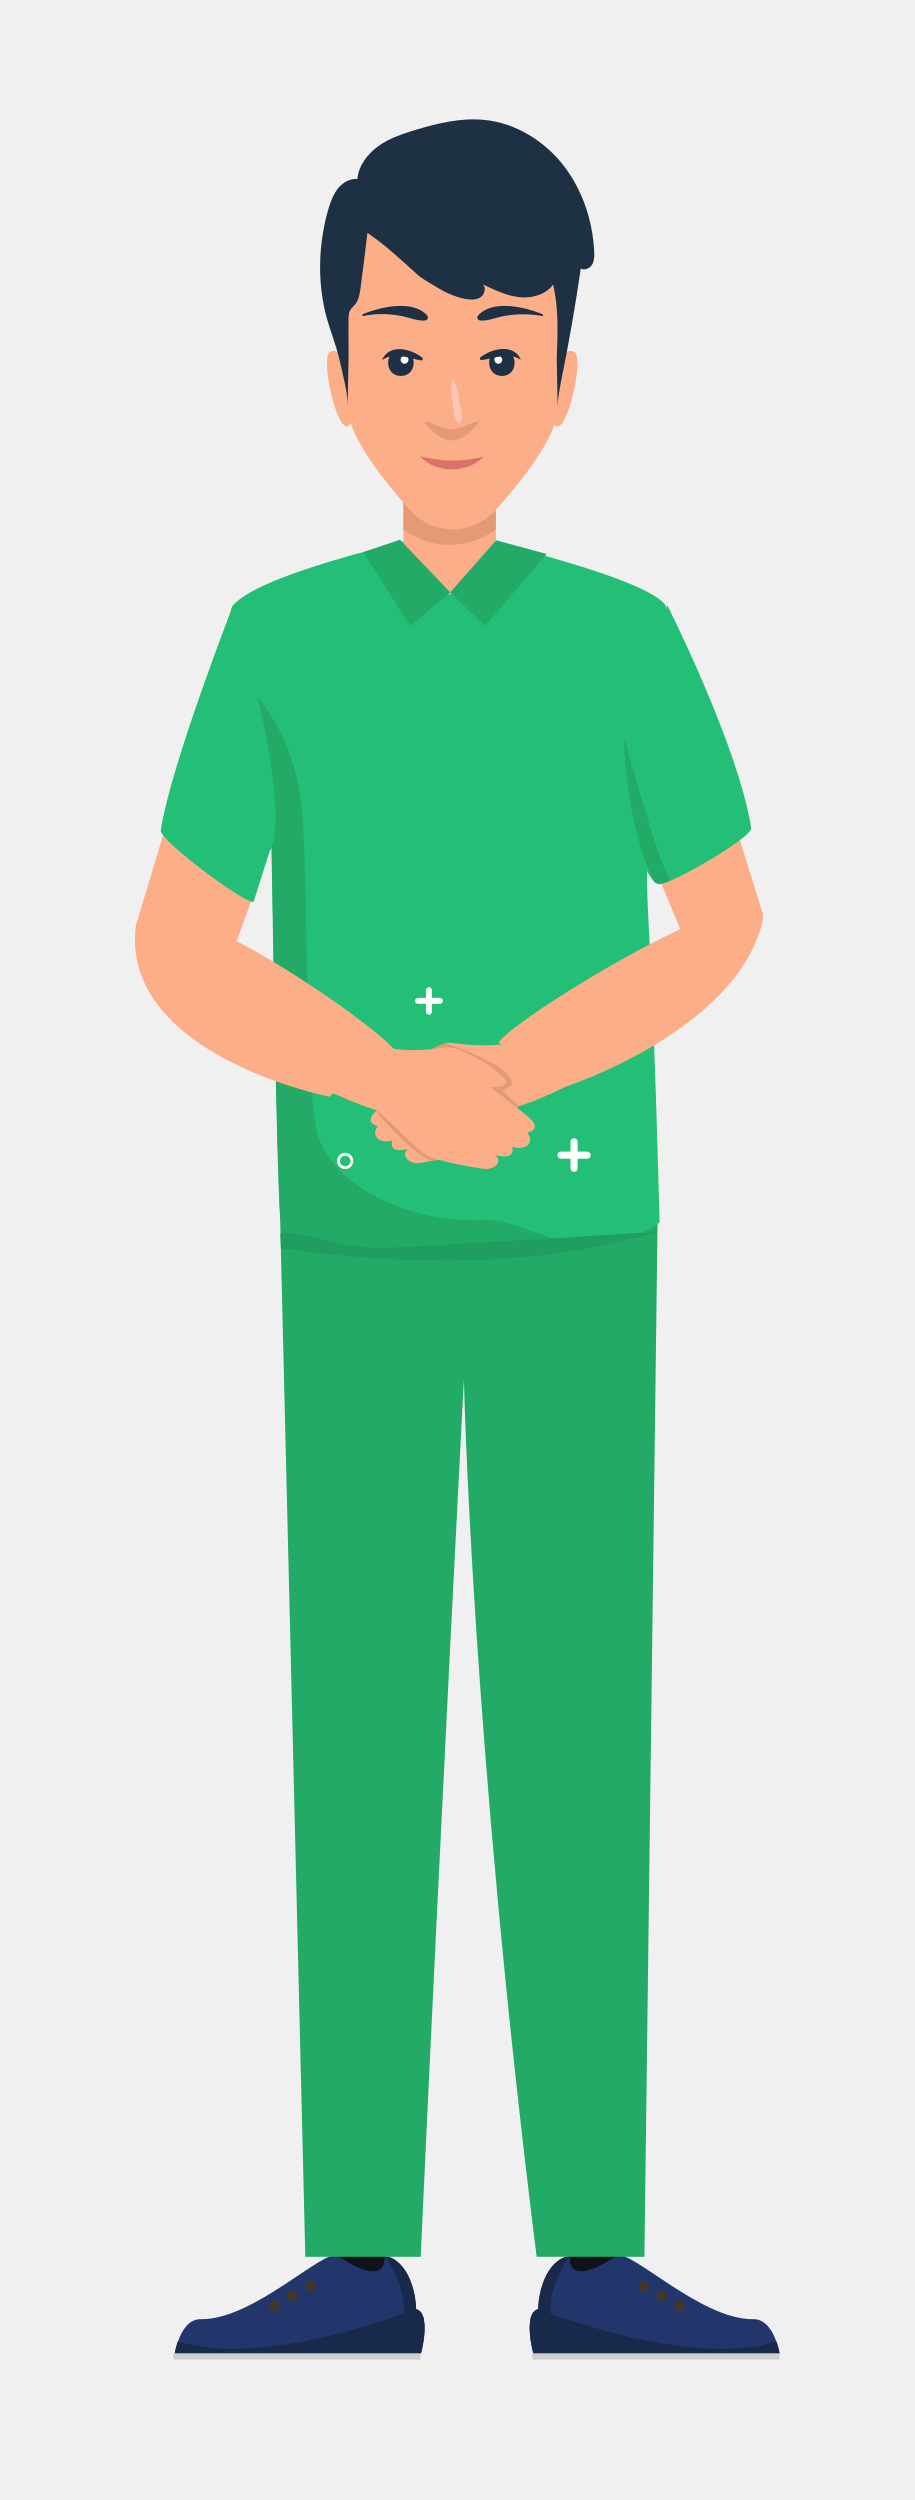
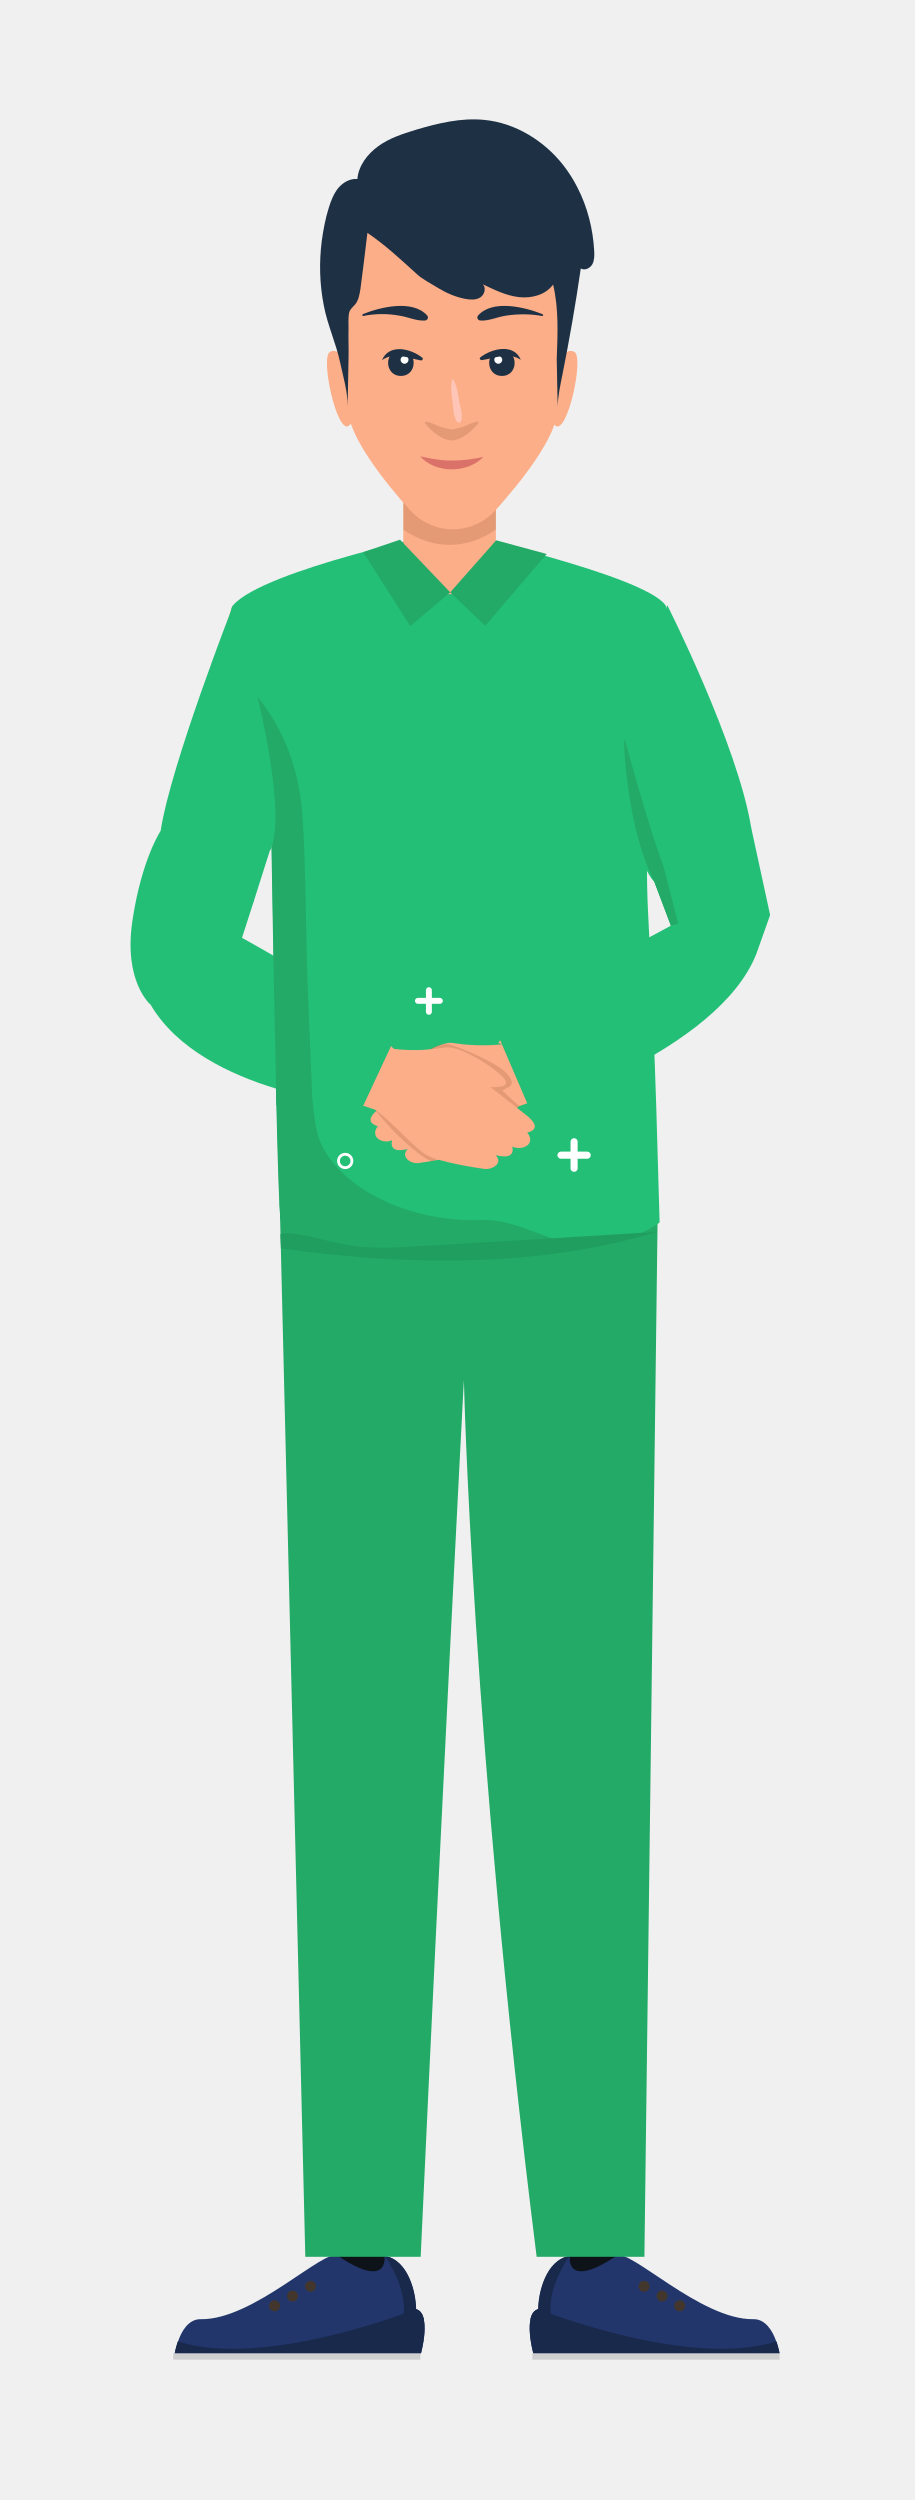
<svg xmlns="http://www.w3.org/2000/svg" version="1.1" id="Layer_1" x="0px" y="0px" viewBox="0 0 300.5 821.3" style="enable-background:new 0 0 300.5 821.3;" xml:space="preserve">
  <style type="text/css">
	.st0{fill:#FCAE88;}
	.st1{fill:#0E131A;}
	.st2{fill:#22366B;}
	.st3{fill:#18294C;}
	.st4{fill:#CFCFCF;}
	.st5{fill:#43362C;}
	.st6{fill:#22AA66;}
	.st7{fill:#24BF77;}
	.st8{opacity:0.32;fill:#B06D4D;enable-background:new    ;}
	.st9{fill:none;stroke:#FFFFFF;stroke-width:2.332;stroke-linecap:round;stroke-linejoin:round;}
	.st10{fill:none;stroke:#FFFFFF;stroke-width:1.941;stroke-linecap:round;stroke-linejoin:round;}
	.st11{fill:none;stroke:#FFFFFF;stroke-width:0.935;stroke-linecap:round;stroke-linejoin:round;}
	.st12{fill:#1E3144;}
	.st13{fill:#FFFFFF;}
	.st14{fill:#DB7269;}
	.st15{fill:#FFC5B6;}
	.st16{fill:#209E5F;}
</style>
  <g id="BACKGROUND">
</g>
  <g id="OBJECT">
    <g>
      <g>
        <polygon class="st0" points="76.2,199.3 44.9,303.2 75.6,315 95.7,259.9    " />
      </g>
    </g>
    <g>
      <g>
        <polygon class="st0" points="219.2,199.3 250.6,300.2 227.9,315.9 205.3,261.4    " />
      </g>
    </g>
    <g id="doctor_23_">
      <g>
        <g>
          <polygon class="st1" points="203.8,756.9 205.2,723.7 187.3,723.7 185.9,756.9     " />
          <g>
            <path class="st2" d="M256.1,773.1h-80.9c0,0-1.9-6.8-0.9-11.1c0.4-1.7,1.1-3,2.6-3.4c0-5.3,2.5-16.1,10.3-17.5l0,0       c-0.1,0.4-1.4,11.2,15.3,0c4.2-2.8,27.7,21.1,45,20.8c4-0.1,6.4,4,7.5,7.3C255.8,771.4,256.1,773.1,256.1,773.1z" />
            <path class="st3" d="M187.1,741.1c-0.2,0.3-9.2,12.9-5.3,22.4c-2.6,0-5.1-0.6-7.6-1.5c0.4-1.7,1.1-3,2.6-3.4       C176.8,753.3,179.3,742.4,187.1,741.1C187.1,741,187.1,741,187.1,741.1z" />
            <rect x="174.9" y="773.1" class="st4" width="81.2" height="2.1" />
            <path class="st3" d="M256.1,773.1h-80.9c0,0-3.6-13.1,1.7-14.5c0,0,49.4,19.8,78.2,10.6C255.8,771.4,256.1,773.1,256.1,773.1z" />
            <g>
              <path class="st5" d="M213.4,751.1c0,1-0.8,1.8-1.8,1.8s-1.8-0.8-1.8-1.8s0.8-1.8,1.8-1.8C212.6,749.3,213.4,750.1,213.4,751.1        z" />
              <path class="st5" d="M219.3,754.3c0,1-0.8,1.8-1.8,1.8s-1.8-0.8-1.8-1.8s0.8-1.8,1.8-1.8C218.4,752.5,219.3,753.3,219.3,754.3        z" />
              <path class="st5" d="M225.1,757.5c0,1-0.8,1.8-1.8,1.8s-1.8-0.8-1.8-1.8s0.8-1.8,1.8-1.8S225.1,756.5,225.1,757.5z" />
            </g>
          </g>
        </g>
        <g>
          <polygon class="st1" points="109.7,756.9 108.3,723.7 126.2,723.7 127.6,756.9     " />
          <g>
            <path class="st2" d="M57.4,773.1h80.9c0,0,1.9-6.8,0.9-11.1c-0.4-1.7-1.1-3-2.6-3.4c0-5.3-2.5-16.1-10.3-17.5l0,0       c0.1,0.4,1.4,11.2-15.3,0c-4.2-2.8-27.7,21.1-45,20.8c-4.1-0.1-6.4,4-7.5,7.3C57.7,771.4,57.4,773.1,57.4,773.1z" />
            <path class="st3" d="M126.4,741.1c0.2,0.3,9.2,12.9,5.3,22.4c2.6,0,5.1-0.6,7.6-1.5c-0.4-1.7-1.1-3-2.6-3.4       C136.7,753.3,134.2,742.4,126.4,741.1C126.4,741,126.4,741,126.4,741.1z" />
            <rect x="56.9" y="773.1" class="st4" width="81.2" height="2.1" />
            <path class="st3" d="M57.4,773.1h80.9c0,0,3.6-13.1-1.7-14.5c0,0-49.4,19.8-78.2,10.6C57.7,771.4,57.4,773.1,57.4,773.1z" />
            <g>
              <path class="st5" d="M100.2,751.1c0,1,0.8,1.8,1.8,1.8s1.8-0.8,1.8-1.8s-0.8-1.8-1.8-1.8S100.2,750.1,100.2,751.1z" />
              <path class="st5" d="M94.3,754.3c0,1,0.8,1.8,1.8,1.8s1.8-0.8,1.8-1.8s-0.8-1.8-1.8-1.8C95.1,752.5,94.3,753.3,94.3,754.3z" />
              <path class="st5" d="M88.4,757.5c0,1,0.8,1.8,1.8,1.8s1.8-0.8,1.8-1.8s-0.8-1.8-1.8-1.8C89.2,755.7,88.4,756.5,88.4,757.5z" />
            </g>
          </g>
        </g>
        <g>
          <path class="st6" d="M91.9,395.2l8.4,346.2h37.9c6.7-146.1,14.2-288.1,14.2-288.1s2.5,117.2,23.9,288.1h35.4l4.4-346.2H91.9z" />
        </g>
      </g>
    </g>
    <path class="st7" d="M216.7,401.6c-20.3,15.5-102.3,13.1-124.5-0.9C90.8,383.6,89,259.9,89,259.9s-17.5-55.4-12.4-61.1   c10.3-11.7,70.7-24.2,70.7-24.2s64.2,14.2,71.3,24.2c3.4,4.9-8.2,52.1-5.7,100.9C215.6,351.4,216.1,384,216.7,401.6z" />
    <g>
      <rect x="132.5" y="158.5" class="st0" width="30.4" height="36.7" />
      <path class="st8" d="M132.5,158.5V174c4.7,3.2,9.8,5,15.2,5s10.5-1.8,15.2-5v-15.5H132.5z" />
    </g>
    <g>
      <g>
        <polygon class="st6" points="147.9,194.6 134.8,205.7 119.3,181.4 131.4,177.3    " />
      </g>
      <g>
        <polygon class="st6" points="147.9,194.6 159.4,205.6 179.6,182 163,177.5    " />
      </g>
    </g>
    <g>
      <path class="st0" d="M232.4,308.1v0.3c0.7,8.9-2.9,17.5-9.7,23.3c-11.6,10-31.3,24.9-52.2,31.7c-5.5,4.2-11.9,12.4-15.5,14.5    s-14.8,3.8-17.5,4.2c-2.7,0.3-6-2.1-3.6-4.6c-4.2,1-5.7-0.2-5.1-2.9c-3.2,1.4-7.4-1.1-4.7-4.6c-1.6-0.6-4.6-1.8,0.4-5.8    c5-4.1,10.7-8.9,10.7-8.9s-6.2,0.5-4.5-2.4s12.9-10.7,17.7-10.3c4.8,0.5,35.2,7.4,73.7-29.8" />
      <path class="st8" d="M140.6,345.2c0,0,3.7-3.1,7.7-1.9s14.6,5.9,17.5,8.7c2.8,2.8,2.8,4.2,1.5,5s-2.3,1.3-2.3,1.3l5.6,5.1l-2.4,2    c0,0-25.1,16.7-26.5,16.1c-4.7-1.9-13.1-10.6-13.1-10.6s-5.1-5.8-5.4-6.2C123,364.3,140.6,345.2,140.6,345.2z" />
      <line class="st9" x1="188.6" y1="375.1" x2="188.6" y2="383.8" />
      <line class="st9" x1="192.9" y1="379.5" x2="184.3" y2="379.5" />
      <line class="st10" x1="140.9" y1="325.3" x2="140.9" y2="332.4" />
      <line class="st10" x1="144.5" y1="328.8" x2="137.3" y2="328.8" />
      <circle class="st11" cx="113.4" cy="381.4" r="2.2" />
      <path class="st0" d="M56.1,308.1v0.3c-0.6,8.8,3.2,17.3,10,22.9c12.5,10.2,34.3,26,57.2,33.3c6,4.3,12.9,12.7,16.9,14.9    c3.9,2.2,15.9,4.1,18.8,4.5c2.9,0.4,6.4-2,3.8-4.5c4.5,1.1,6.1-0.1,5.5-2.8c3.5,1.5,7.9-1,4.9-4.6c1.7-0.5,4.9-1.7-0.5-5.9    c-5.4-4.2-11.6-9.1-11.6-9.1s6.7,0.6,4.8-2.4s-14-11-19.2-10.6c-5.2,0.3-32.6,8.2-74.5-29.8" />
    </g>
    <g>
      <path class="st0" d="M250.5,302.8c5.1-21.3-81.7,31.4-86.8,39.8c13.8,5.3,22.1,14.4,22.1,14.4S241.8,338.8,250.5,302.8z" />
    </g>
    <path class="st6" d="M158.8,400.8c-27.8,1-49.9-13.1-54.3-27.7s-3.2-77.3-5.1-104.8c-1.3-18.9-8.4-34-20.8-45.9   c3.9,17.3,10.3,37.5,10.3,37.5s1.8,124.8,3.2,140.8c15.5,11.3,67.5,14.2,101.6,8.9C182.2,409.2,170,400.4,158.8,400.8z" />
    <g>
      <path class="st0" d="M44.5,305c2.1-22.2,80.8,32.4,85.9,40.9c-13.8,5.3-22.1,14.4-22.1,14.4S40.5,347,44.5,305z" />
    </g>
    <g>
      <g>
        <path class="st0" d="M182.6,120.1c0,0,2.8-6.3,6.1-4.5s-2.4,27.6-6.3,24.2C178.5,136.3,182.6,120.1,182.6,120.1z" />
        <path class="st0" d="M114.5,120.1c0,0-2.8-6.3-6.1-4.5c-3.3,1.8,2.4,27.6,6.3,24.2C118.6,136.3,114.5,120.1,114.5,120.1z" />
        <path class="st0" d="M148.7,173.9L148.7,173.9c-5.3,0-10.4-2.3-14.1-6.4c-7.8-8.7-20.4-24.2-20.4-33.8L112,96.4     C112,76,129.6,63,148.7,63l0,0c11.8,0,23.1,4.9,29.9,13.5c4.2,5.3,6.8,11.9,6.8,19.7l-2.1,37.5c0,9.7-12.6,25.1-20.4,33.8     C159.2,171.6,154.1,173.9,148.7,173.9z" />
        <path class="st12" d="M189.7,61.6c-1.3-2.6-2.9-5.1-4.7-7.4c-6.3-8-15.7-13.8-25.8-14.8c-7.7-0.8-15.4,1.1-22.8,3.3     c-4.2,1.3-8.5,2.7-12.1,5.3s-6.5,6.4-6.9,10.8c-2.4-0.2-4.7,1.1-6.3,3c-1.5,1.9-2.4,4.2-3.1,6.5c-1.1,3.5-1.8,7.2-2.3,10.9     c-0.9,7.1-0.7,14.3,0.7,21.3c1.2,6.3,3.9,12,5.3,18.4c1,4.7,2.6,10,2.5,14.8l0.3-15.7c0.1-3.4-0.1-6.8,0-10.3     c0-1.4-0.1-3,0.1-4.4c0.2-1.6,1-2.1,2-3.2c1.2-1.4,1.5-3.3,1.8-5.1c0.8-6.2,1.6-12.3,2.3-18.5c5.9,4,11,8.8,16.2,13.5     c1.9,1.8,4.8,3.2,7,4.6c2.8,1.7,5.8,3,9,3.6c1.7,0.3,3.5,0.4,4.9-0.5s2-3.2,0.8-4.3c3.8,1.8,7.6,3.7,11.8,4.2s8.8-0.7,11.3-4.1     c1.9,7.8,1.5,16.5,1.2,24.4l0.3,15.7c0.1-3.6,0.9-7.2,1.6-10.7c2.3-11.5,4.3-23,6-34.7c1.3,0.8,3.1-0.1,3.8-1.4s0.7-2.9,0.6-4.5     C194.8,75.2,193,68,189.7,61.6z" />
      </g>
      <g>
        <path class="st8" d="M153.4,139.7c-2.1,1-5,1.4-5,1.4s-2.9-0.4-5-1.4s-3.8-1.5-3.8-0.9s4.8,5.9,8.8,5.9s8.7-5.3,8.8-5.9     C157.3,138.2,155.5,138.7,153.4,139.7z" />
        <g>
          <g>
            <path class="st12" d="M131.7,123.5c5.6,0,5.6-8.6,0-8.6C126.1,114.9,126.1,123.5,131.7,123.5L131.7,123.5z" />
          </g>
          <path class="st13" d="M134.2,118.2c0,0.7-0.6,1.3-1.3,1.3s-1.3-0.6-1.3-1.3c0-0.7,0.6-1.3,1.3-1.3      C133.6,116.8,134.2,117.4,134.2,118.2z" />
          <g>
            <path class="st12" d="M125.5,118.3c4.1-2.8,8.4-0.7,12.7,0.1c0.5,0.1,1-0.5,0.5-0.9C135,114.5,127.8,112.8,125.5,118.3       C125.4,118.3,125.5,118.4,125.5,118.3L125.5,118.3z" />
          </g>
        </g>
        <g>
          <g>
            <path class="st12" d="M164.9,123.5c-5.6,0-5.6-8.6,0-8.6C170.4,114.9,170.5,123.5,164.9,123.5L164.9,123.5z" />
          </g>
          <path class="st13" d="M162.4,118.2c0,0.7,0.6,1.3,1.3,1.3s1.3-0.6,1.3-1.3c0-0.7-0.6-1.3-1.3-1.3      C163,116.8,162.4,117.4,162.4,118.2z" />
          <g>
            <path class="st12" d="M171.1,118.2c-2.3-5.5-9.6-3.7-13.3-0.8c-0.5,0.4,0.1,1,0.5,0.9C162.7,117.7,166.9,115.5,171.1,118.2       C171.1,118.4,171.2,118.3,171.1,118.2L171.1,118.2z" />
          </g>
        </g>
        <g>
          <path class="st12" d="M119.4,103.8c3.8-0.8,8-0.8,11.8-0.1c2.8,0.4,5.6,1.8,8.4,1.6c0.9-0.1,1.3-1,0.7-1.7      c-4.8-5.3-15.5-2.7-21.1-0.4C118.9,103.4,119,103.9,119.4,103.8L119.4,103.8z" />
        </g>
        <g>
          <path class="st12" d="M178.2,103.2c-5.7-2.3-16.3-4.9-21.1,0.4c-0.6,0.7-0.2,1.6,0.7,1.7c2.8,0.2,5.6-1.2,8.4-1.6      c3.9-0.6,8-0.6,11.8,0.1C178.5,103.9,178.6,103.4,178.2,103.2L178.2,103.2z" />
        </g>
        <g>
          <path class="st14" d="M138,149.9c1.9,0.4,3.6,0.8,5.3,1c1.7,0.3,3.4,0.4,5.1,0.4c1.7,0,3.4-0.1,5.1-0.3c1.7-0.2,3.5-0.5,5.3-0.9      c-1.3,1.4-3,2.4-4.8,3.1c-1.8,0.7-3.8,1-5.7,1s-3.9-0.4-5.7-1.1C140.9,152.4,139.3,151.3,138,149.9z" />
        </g>
        <g>
          <path class="st15" d="M148.5,124.8c-0.6,2.6-0.1,5,0.2,7.6c0.3,2,0.2,4.4,1.4,6.1c0.4,0.5,1.2,0.5,1.4-0.2      c0.6-2-0.2-4.2-0.6-6.2c-0.4-2.6-0.7-5-1.9-7.3C149,124.5,148.6,124.6,148.5,124.8L148.5,124.8z" />
        </g>
      </g>
    </g>
    <path class="st7" d="M76.6,198.8c0,0-20.6,52.8-23.8,74c-0.5,3.1,27,23.8,30.5,23.5l5.3-16.7C88.5,279.6,97.6,270.3,76.6,198.8z" />
    <path class="st7" d="M219.2,198.8c0,0,23.2,45.9,27.6,73.2c0.5,3.1-26.8,18.8-30.3,18.5s-7-12.3-7-12.3S198.1,270.3,219.2,198.8z" />
    <path class="st6" d="M215,289.8c0,0-5.2-9.4-7.9-26.2s-1.9-20.9-1.9-20.9s12.2,45,15.2,46.4C220.5,289.2,217.1,290.8,215,289.8z" />
    <path class="st16" d="M215.8,404.7c-38.8,11.8-82.4,11.2-123.5,5.4l-0.2-4.6c0,0,1.7-1.4,13.4,1.6s16.1,2.7,22,2.8   C133.4,409.8,215.8,404.7,215.8,404.7z" />
  </g>
+   <path class="st7" d="M215,289.8l5.4,14.3c0,0-42.4,22.5-54.1,32.5l-2.6,3.7l10.5,24.5c0,0,61.7-19.3,74.3-51.5l4.5-12.7l-6.2-28.6  C246.8,272,222.5,272.4,215,289.8z" />
+   <path class="st7" d="M83.3,296.3l-3.8,11.8c0,0,46.2,25.3,49.7,34l-9.9,21.2c0,0-52.6-3.9-69.8-33.2c0,0-9-7.5-6-27.6  c3-20.2,9.3-29.6,9.3-29.6S85.1,290.8,83.3,296.3z" />
+   <polygon class="st6" points="89.8,313.9 90.8,363.2 102.6,360.6 100.8,317.3 " />
+   <polygon class="st6" points="218,284.7 222.8,303.4 220.4,304.1 215,289.8 215.3,286.2 " />
</svg>
